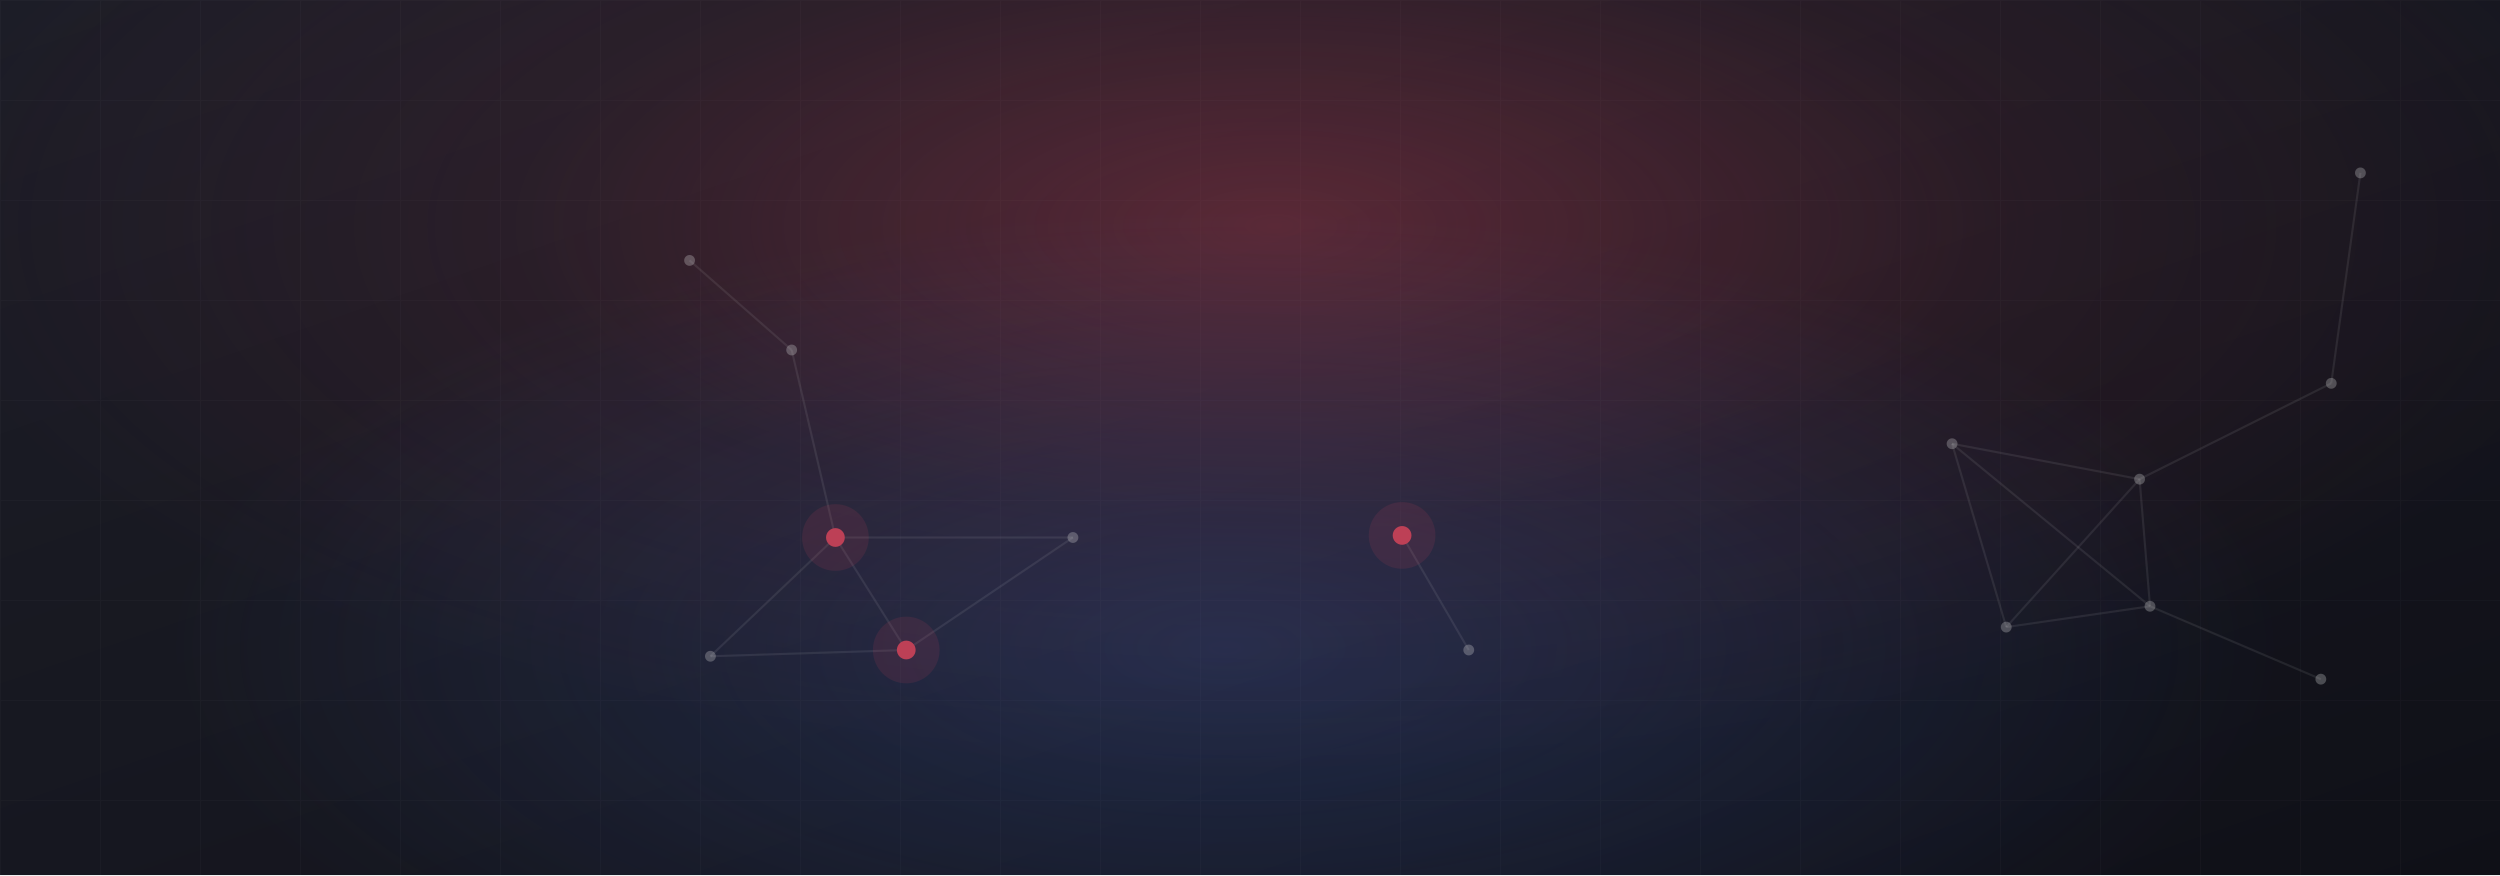
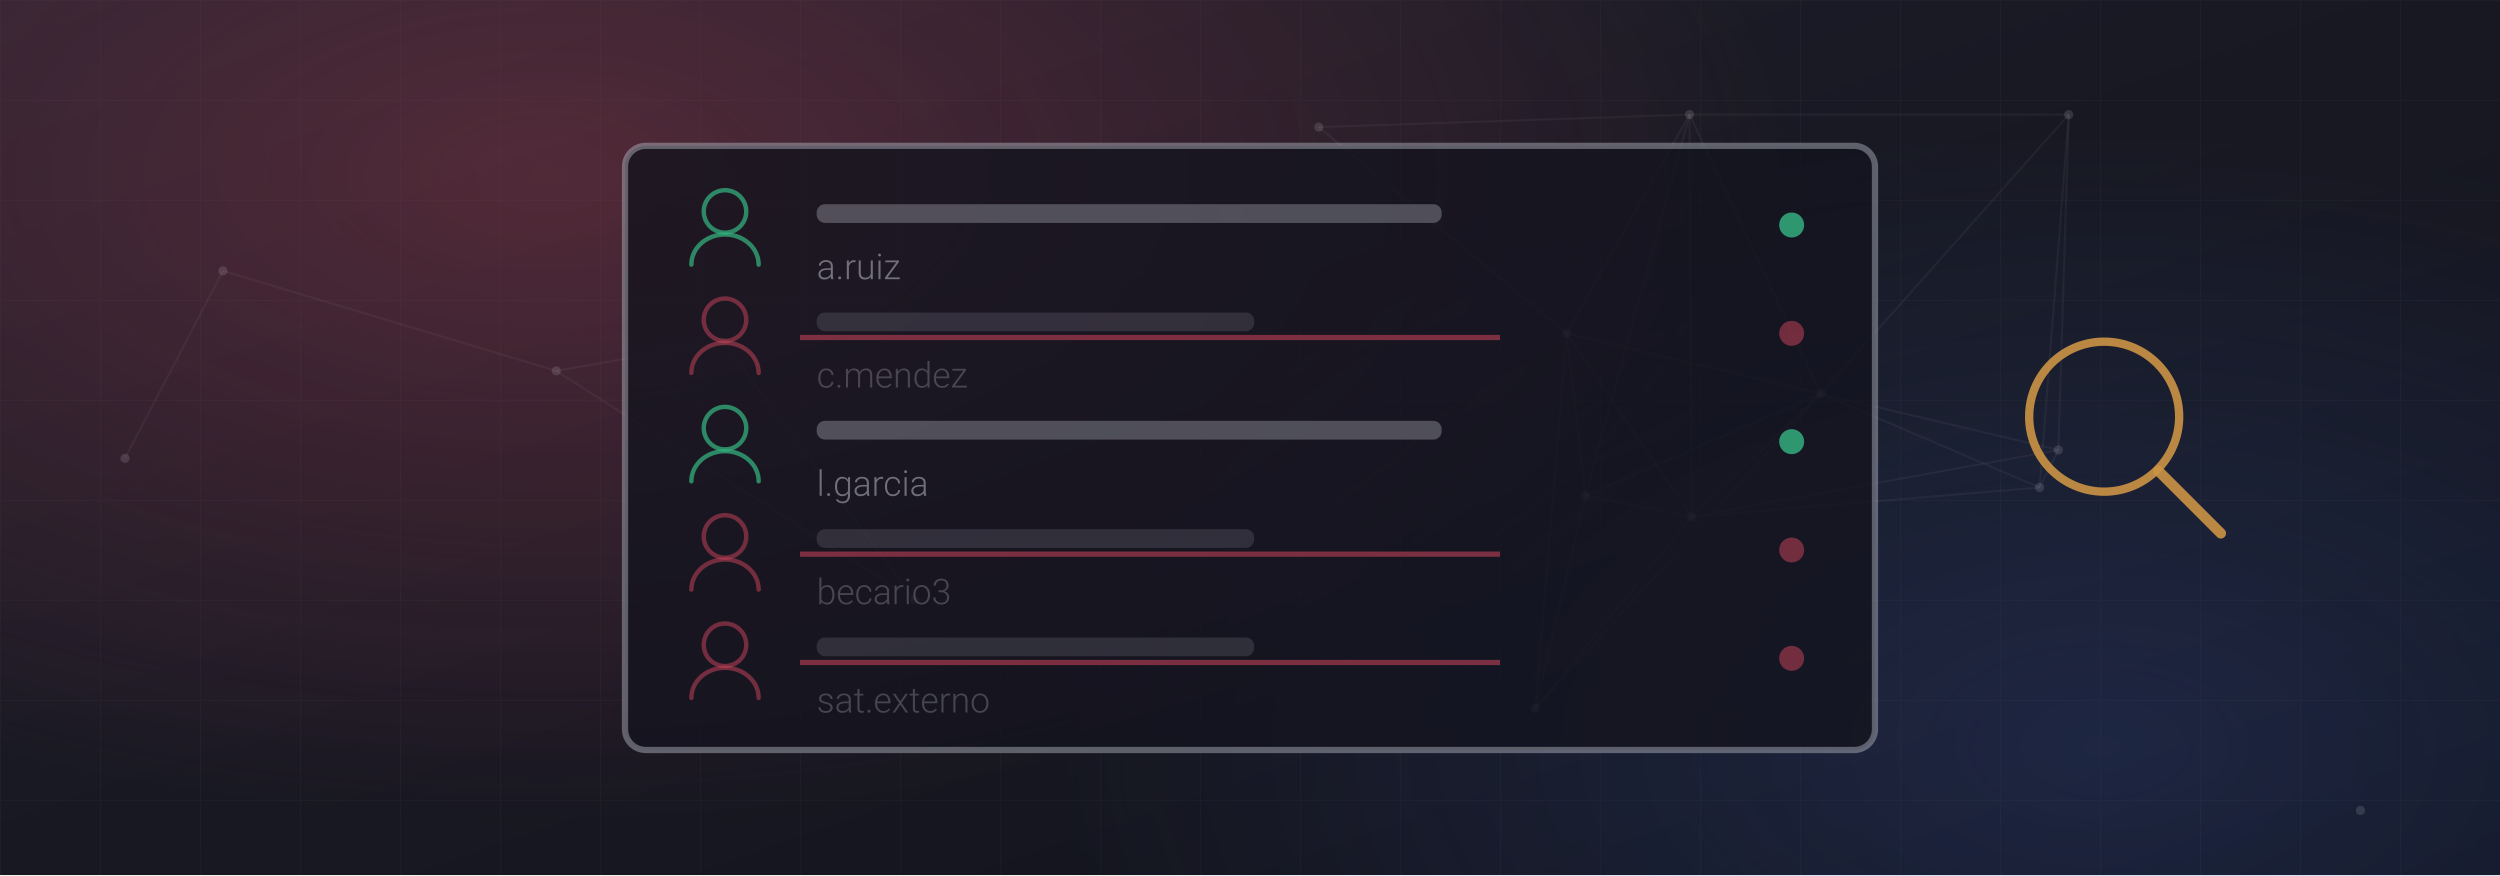
- <svg xmlns="http://www.w3.org/2000/svg" viewBox="0 0 1200 420" width="1200" height="420" preserveAspectRatio="xMidYMid slice" role="img" aria-label="Fondo abstracto de red corporativa">
+ <svg xmlns="http://www.w3.org/2000/svg" viewBox="0 0 1200 420" width="1200" height="420" role="img" aria-label="Listado de cuentas de usuario en el directorio, con varias inactivas y olvidadas">
  <defs>
    <linearGradient id="base" x1="0" y1="0" x2="1" y2="1">
-       <stop offset="0" stop-color="#20212c" />
-       <stop offset="0.5" stop-color="#191a23" />
+       <stop offset="0" stop-color="#22232f" />
      <stop offset="1" stop-color="#101119" />
    </linearGradient>
    <radialGradient id="g1">
-       <stop offset="0" stop-color="#e44c65" stop-opacity="0.40" />
-       <stop offset="0.55" stop-color="#e44c65" stop-opacity="0.10" />
+       <stop offset="0" stop-color="#e44c65" stop-opacity="0.30" />
      <stop offset="1" stop-color="#e44c65" stop-opacity="0" />
    </radialGradient>
    <radialGradient id="g2">
-       <stop offset="0" stop-color="#5480f1" stop-opacity="0.26" />
+       <stop offset="0" stop-color="#5480f1" stop-opacity="0.20" />
      <stop offset="1" stop-color="#5480f1" stop-opacity="0" />
    </radialGradient>
-     <pattern id="rejilla" width="48" height="48" patternUnits="userSpaceOnUse">
+     <pattern id="malla" width="48" height="48" patternUnits="userSpaceOnUse">
      <path d="M 48 0 L 0 0 0 48" fill="none" stroke="#ffffff" stroke-opacity="0.028" stroke-width="1" />
    </pattern>
+     <marker id="flecha" viewBox="0 0 10 10" refX="9" refY="5" markerWidth="7" markerHeight="7" orient="auto-start-reverse">
+       <path d="M 0 0 L 10 5 L 0 10 z" fill="#c9ccd8" fill-opacity="0.7" />
+     </marker>
  </defs>
-   <rect width="100%" height="100%" fill="url(#base)" />
-   <rect width="100%" height="100%" fill="url(#rejilla)" />
-   <ellipse cx="612" cy="109" rx="660" ry="260" fill="url(#g1)" />
-   <ellipse cx="588" cy="311" rx="504" ry="210" fill="url(#g2)" />
-   <g stroke="#ffffff" stroke-opacity="0.10" stroke-width="1">
-     <line x1="1133" y1="83" x2="1119" y2="184" />
-     <line x1="341" y1="315" x2="401" y2="258" />
-     <line x1="341" y1="315" x2="435" y2="312" />
-     <line x1="1027" y1="230" x2="937" y2="213" />
-     <line x1="1027" y1="230" x2="1032" y2="291" />
-     <line x1="1027" y1="230" x2="963" y2="301" />
-     <line x1="1027" y1="230" x2="1119" y2="184" />
-     <line x1="705" y1="312" x2="673" y2="257" />
-     <line x1="1114" y1="326" x2="1032" y2="291" />
-     <line x1="937" y1="213" x2="1032" y2="291" />
-     <line x1="937" y1="213" x2="963" y2="301" />
-     <line x1="401" y1="258" x2="515" y2="258" />
-     <line x1="401" y1="258" x2="435" y2="312" />
-     <line x1="401" y1="258" x2="380" y2="168" />
-     <line x1="1032" y1="291" x2="963" y2="301" />
-     <line x1="515" y1="258" x2="435" y2="312" />
-     <line x1="331" y1="125" x2="380" y2="168" />
-   </g>
-   <circle cx="1133" cy="83" r="2.6" fill="#ffffff" fill-opacity="0.30" />
-   <circle cx="341" cy="315" r="2.6" fill="#ffffff" fill-opacity="0.30" />
-   <circle cx="1027" cy="230" r="2.6" fill="#ffffff" fill-opacity="0.30" />
-   <circle cx="705" cy="312" r="2.6" fill="#ffffff" fill-opacity="0.30" />
-   <circle cx="1114" cy="326" r="2.6" fill="#ffffff" fill-opacity="0.30" />
-   <circle cx="937" cy="213" r="2.6" fill="#ffffff" fill-opacity="0.30" />
-   <circle cx="401" cy="258" r="16" fill="#e44c65" fill-opacity="0.14" />
-   <circle cx="401" cy="258" r="4.5" fill="#e44c65" />
-   <circle cx="1032" cy="291" r="2.6" fill="#ffffff" fill-opacity="0.30" />
-   <circle cx="963" cy="301" r="2.6" fill="#ffffff" fill-opacity="0.30" />
-   <circle cx="515" cy="258" r="2.6" fill="#ffffff" fill-opacity="0.30" />
-   <circle cx="673" cy="257" r="16" fill="#e44c65" fill-opacity="0.14" />
-   <circle cx="673" cy="257" r="4.5" fill="#e44c65" />
-   <circle cx="331" cy="125" r="2.6" fill="#ffffff" fill-opacity="0.30" />
-   <circle cx="435" cy="312" r="16" fill="#e44c65" fill-opacity="0.14" />
-   <circle cx="435" cy="312" r="4.5" fill="#e44c65" />
-   <circle cx="380" cy="168" r="2.6" fill="#ffffff" fill-opacity="0.30" />
-   <circle cx="1119" cy="184" r="2.6" fill="#ffffff" fill-opacity="0.30" />
-   <rect width="100%" height="100%" fill="#0e0f16" fill-opacity="0.18" />
+   <rect width="1200" height="420" fill="url(#base)" />
+   <rect width="1200" height="420" fill="url(#malla)" />
+   <ellipse cx="264" cy="84" rx="600" ry="315" fill="url(#g1)" />
+   <ellipse cx="1008" cy="357" rx="504" ry="294" fill="url(#g2)" />
+   <line x1="811" y1="55" x2="752" y2="160" stroke="#ffffff" stroke-opacity="0.05" />
+   <line x1="811" y1="55" x2="633" y2="61" stroke="#ffffff" stroke-opacity="0.05" />
+   <line x1="811" y1="55" x2="812" y2="248" stroke="#ffffff" stroke-opacity="0.05" />
+   <line x1="811" y1="55" x2="874" y2="189" stroke="#ffffff" stroke-opacity="0.05" />
+   <line x1="811" y1="55" x2="993" y2="55" stroke="#ffffff" stroke-opacity="0.05" />
+   <line x1="811" y1="55" x2="761" y2="238" stroke="#ffffff" stroke-opacity="0.05" />
+   <line x1="737" y1="340" x2="752" y2="160" stroke="#ffffff" stroke-opacity="0.05" />
+   <line x1="737" y1="340" x2="812" y2="248" stroke="#ffffff" stroke-opacity="0.05" />
+   <line x1="737" y1="340" x2="874" y2="189" stroke="#ffffff" stroke-opacity="0.05" />
+   <line x1="737" y1="340" x2="761" y2="238" stroke="#ffffff" stroke-opacity="0.05" />
+   <line x1="988" y1="216" x2="812" y2="248" stroke="#ffffff" stroke-opacity="0.05" />
+   <line x1="988" y1="216" x2="874" y2="189" stroke="#ffffff" stroke-opacity="0.05" />
+   <line x1="988" y1="216" x2="993" y2="55" stroke="#ffffff" stroke-opacity="0.05" />
+   <line x1="988" y1="216" x2="979" y2="234" stroke="#ffffff" stroke-opacity="0.05" />
+   <line x1="752" y1="160" x2="633" y2="61" stroke="#ffffff" stroke-opacity="0.05" />
+   <line x1="752" y1="160" x2="812" y2="248" stroke="#ffffff" stroke-opacity="0.05" />
+   <line x1="752" y1="160" x2="874" y2="189" stroke="#ffffff" stroke-opacity="0.05" />
+   <line x1="752" y1="160" x2="761" y2="238" stroke="#ffffff" stroke-opacity="0.05" />
+   <line x1="812" y1="248" x2="874" y2="189" stroke="#ffffff" stroke-opacity="0.05" />
+   <line x1="812" y1="248" x2="979" y2="234" stroke="#ffffff" stroke-opacity="0.05" />
+   <line x1="812" y1="248" x2="761" y2="238" stroke="#ffffff" stroke-opacity="0.05" />
+   <line x1="347" y1="164" x2="439" y2="288" stroke="#ffffff" stroke-opacity="0.05" />
+   <line x1="347" y1="164" x2="267" y2="178" stroke="#ffffff" stroke-opacity="0.05" />
+   <line x1="874" y1="189" x2="993" y2="55" stroke="#ffffff" stroke-opacity="0.05" />
+   <line x1="874" y1="189" x2="979" y2="234" stroke="#ffffff" stroke-opacity="0.05" />
+   <line x1="874" y1="189" x2="761" y2="238" stroke="#ffffff" stroke-opacity="0.05" />
+   <line x1="993" y1="55" x2="979" y2="234" stroke="#ffffff" stroke-opacity="0.05" />
+   <line x1="107" y1="130" x2="60" y2="220" stroke="#ffffff" stroke-opacity="0.05" />
+   <line x1="107" y1="130" x2="267" y2="178" stroke="#ffffff" stroke-opacity="0.05" />
+   <line x1="439" y1="288" x2="267" y2="178" stroke="#ffffff" stroke-opacity="0.05" />
+   <circle cx="811" cy="55" r="2.2" fill="#ffffff" fill-opacity="0.14" />
+   <circle cx="737" cy="340" r="2.2" fill="#ffffff" fill-opacity="0.14" />
+   <circle cx="988" cy="216" r="2.2" fill="#ffffff" fill-opacity="0.14" />
+   <circle cx="752" cy="160" r="2.2" fill="#ffffff" fill-opacity="0.14" />
+   <circle cx="633" cy="61" r="2.2" fill="#ffffff" fill-opacity="0.14" />
+   <circle cx="812" cy="248" r="2.2" fill="#ffffff" fill-opacity="0.14" />
+   <circle cx="347" cy="164" r="2.2" fill="#ffffff" fill-opacity="0.14" />
+   <circle cx="874" cy="189" r="2.2" fill="#ffffff" fill-opacity="0.14" />
+   <circle cx="1133" cy="389" r="2.2" fill="#ffffff" fill-opacity="0.14" />
+   <circle cx="993" cy="55" r="2.2" fill="#ffffff" fill-opacity="0.14" />
+   <circle cx="107" cy="130" r="2.2" fill="#ffffff" fill-opacity="0.14" />
+   <circle cx="439" cy="288" r="2.2" fill="#ffffff" fill-opacity="0.14" />
+   <circle cx="979" cy="234" r="2.2" fill="#ffffff" fill-opacity="0.14" />
+   <circle cx="761" cy="238" r="2.2" fill="#ffffff" fill-opacity="0.14" />
+   <circle cx="60" cy="220" r="2.2" fill="#ffffff" fill-opacity="0.14" />
+   <circle cx="267" cy="178" r="2.2" fill="#ffffff" fill-opacity="0.14" />
+   <rect x="300" y="70" width="600" height="290" rx="10" fill="#141520" fill-opacity="0.8" stroke="#c9ccd8" stroke-opacity="0.45" stroke-width="3" />
+   <circle cx="348" cy="101.5" r="10.2" fill="none" stroke="#39c088" stroke-opacity="0.75" stroke-width="2.125" />
+   <path d="M 331.85 127.0 a 16.15 14.45 0 0 1 32.3 0" fill="none" stroke="#39c088" stroke-opacity="0.75" stroke-width="2.125" stroke-linecap="round" />
+   <rect x="392" y="98" width="300" height="9" rx="4" fill="#c9ccd8" fill-opacity="0.35" />
+   <text x="392" y="134" font-family="Roboto, Helvetica, Arial, sans-serif" font-size="17" font-weight="300" fill="#c9ccd8" fill-opacity="0.55">a.ruiz</text>
+   <circle cx="860" cy="108" r="6" fill="#39c088" fill-opacity="0.85" />
+   <circle cx="348" cy="153.5" r="10.2" fill="none" stroke="#e44c65" stroke-opacity="0.5" stroke-width="2.125" />
+   <path d="M 331.85 179.0 a 16.15 14.45 0 0 1 32.3 0" fill="none" stroke="#e44c65" stroke-opacity="0.5" stroke-width="2.125" stroke-linecap="round" />
+   <rect x="392" y="150" width="210" height="9" rx="4" fill="#c9ccd8" fill-opacity="0.16" />
+   <text x="392" y="186" font-family="Roboto, Helvetica, Arial, sans-serif" font-size="17" font-weight="300" fill="#c9ccd8" fill-opacity="0.3">c.mendez</text>
+   <line x1="384" y1="162" x2="720" y2="162" stroke="#e44c65" stroke-opacity="0.55" stroke-width="2.5" />
+   <circle cx="860" cy="160" r="6" fill="#e44c65" fill-opacity="0.5" />
+   <circle cx="348" cy="205.5" r="10.2" fill="none" stroke="#39c088" stroke-opacity="0.75" stroke-width="2.125" />
+   <path d="M 331.85 231.0 a 16.15 14.45 0 0 1 32.3 0" fill="none" stroke="#39c088" stroke-opacity="0.75" stroke-width="2.125" stroke-linecap="round" />
+   <rect x="392" y="202" width="300" height="9" rx="4" fill="#c9ccd8" fill-opacity="0.35" />
+   <text x="392" y="238" font-family="Roboto, Helvetica, Arial, sans-serif" font-size="17" font-weight="300" fill="#c9ccd8" fill-opacity="0.55">l.garcia</text>
+   <circle cx="860" cy="212" r="6" fill="#39c088" fill-opacity="0.85" />
+   <circle cx="348" cy="257.5" r="10.2" fill="none" stroke="#e44c65" stroke-opacity="0.5" stroke-width="2.125" />
+   <path d="M 331.85 283.0 a 16.15 14.45 0 0 1 32.3 0" fill="none" stroke="#e44c65" stroke-opacity="0.5" stroke-width="2.125" stroke-linecap="round" />
+   <rect x="392" y="254" width="210" height="9" rx="4" fill="#c9ccd8" fill-opacity="0.16" />
+   <text x="392" y="290" font-family="Roboto, Helvetica, Arial, sans-serif" font-size="17" font-weight="300" fill="#c9ccd8" fill-opacity="0.3">becario3</text>
+   <line x1="384" y1="266" x2="720" y2="266" stroke="#e44c65" stroke-opacity="0.55" stroke-width="2.5" />
+   <circle cx="860" cy="264" r="6" fill="#e44c65" fill-opacity="0.5" />
+   <circle cx="348" cy="309.5" r="10.2" fill="none" stroke="#e44c65" stroke-opacity="0.5" stroke-width="2.125" />
+   <path d="M 331.85 335.0 a 16.15 14.45 0 0 1 32.3 0" fill="none" stroke="#e44c65" stroke-opacity="0.5" stroke-width="2.125" stroke-linecap="round" />
+   <rect x="392" y="306" width="210" height="9" rx="4" fill="#c9ccd8" fill-opacity="0.16" />
+   <text x="392" y="342" font-family="Roboto, Helvetica, Arial, sans-serif" font-size="17" font-weight="300" fill="#c9ccd8" fill-opacity="0.3">sat.externo</text>
+   <line x1="384" y1="318" x2="720" y2="318" stroke="#e44c65" stroke-opacity="0.55" stroke-width="2.5" />
+   <circle cx="860" cy="316" r="6" fill="#e44c65" fill-opacity="0.5" />
+   <circle cx="1010" cy="200" r="36" fill="none" stroke="#e0a34a" stroke-opacity="0.9" stroke-width="4" />
+   <line x1="1036" y1="226" x2="1066" y2="256" stroke="#e0a34a" stroke-opacity="0.9" stroke-width="5" stroke-linecap="round" />
+   <rect width="1200" height="420" fill="#0e0f16" fill-opacity="0.10" />
</svg>
